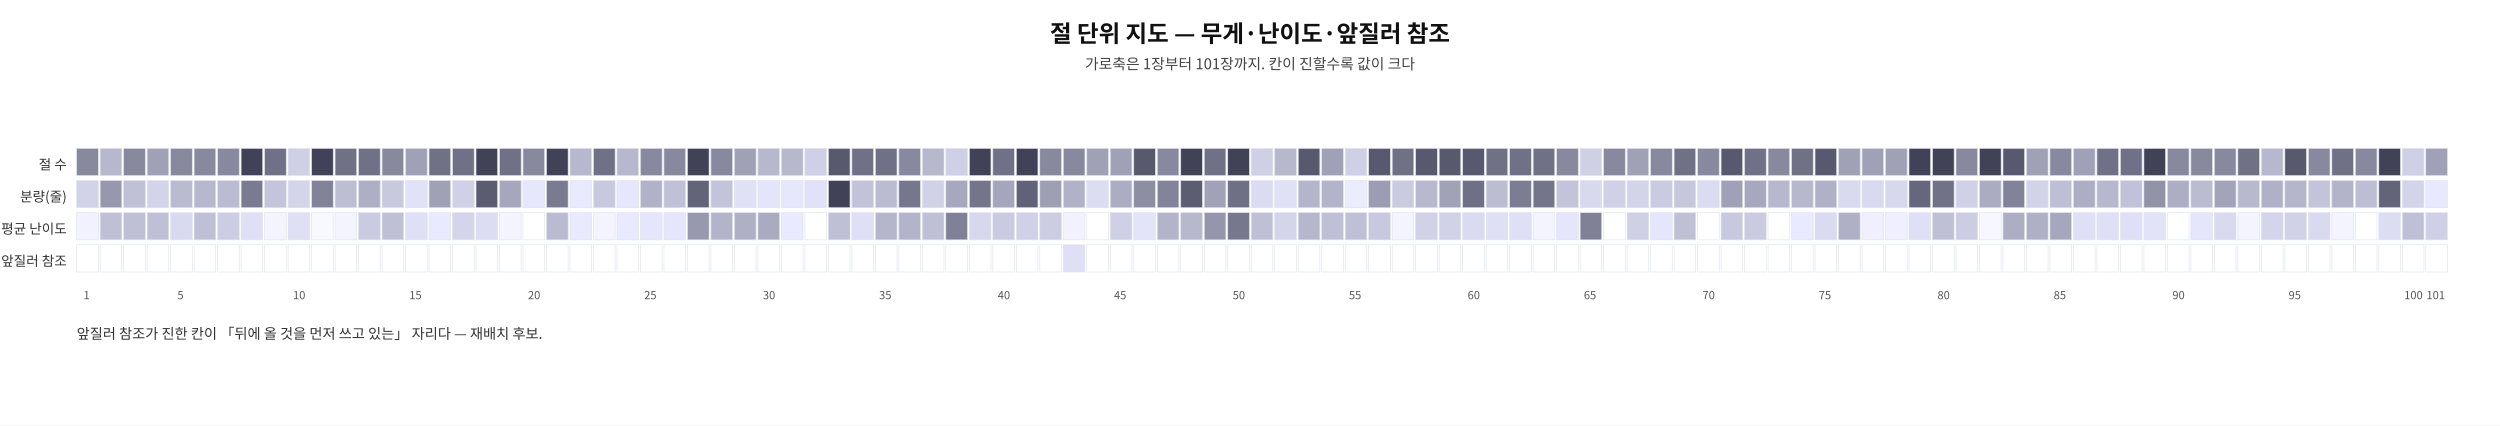
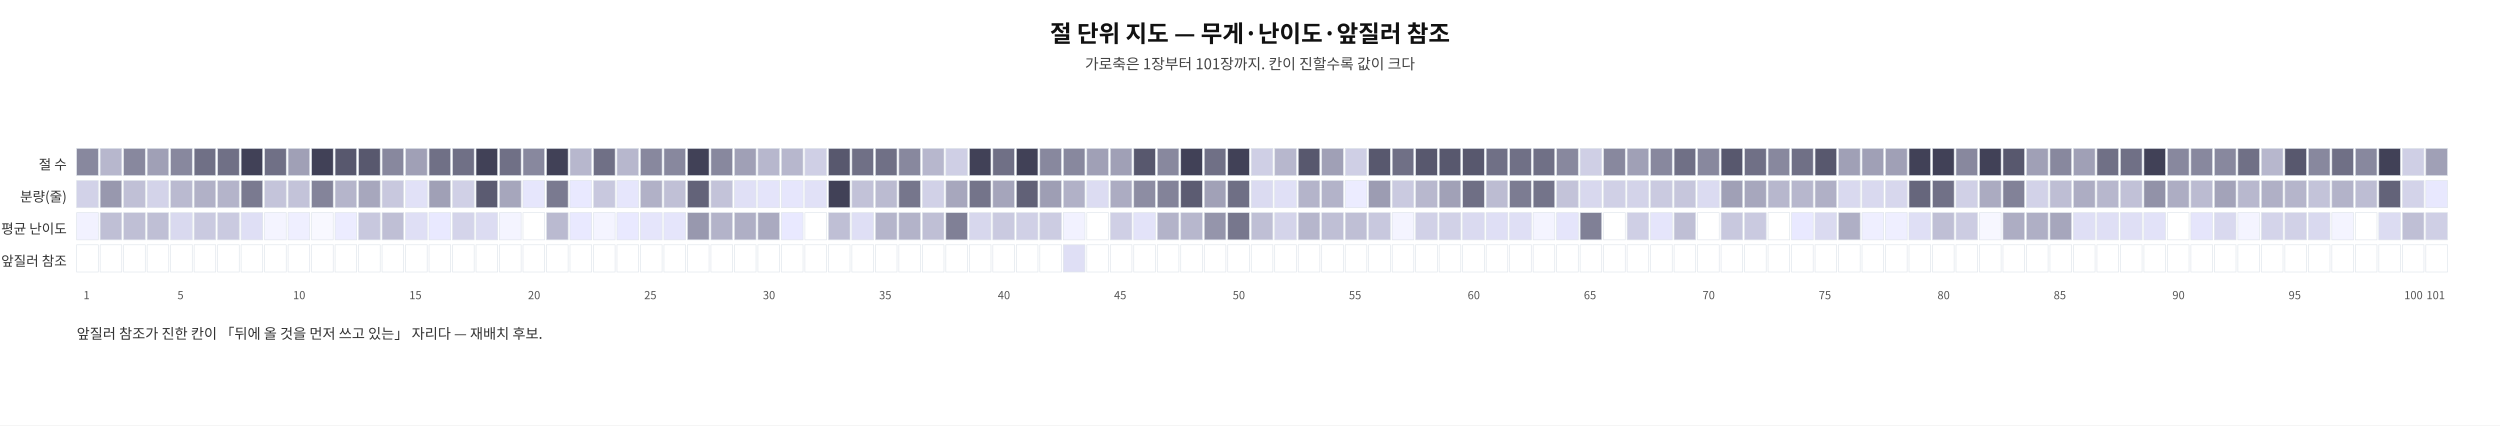
<svg xmlns="http://www.w3.org/2000/svg" viewBox="0 0 2022 344" width="2022" height="344" font-family="Noto Sans CJK KR, Noto Sans, sans-serif">
  <rect width="2022" height="344" fill="#fff" />
  <text x="1011.0" y="34" font-size="19" font-weight="bold" text-anchor="middle" fill="#111">절 단위 지도 — 무게·난이도·앞질러 참조</text>
  <text x="1011.0" y="56" font-size="12" text-anchor="middle" fill="#444">가로축은 1장부터 101장까지. 칸이 진할수록 값이 크다</text>
  <text x="54" y="137" font-size="11" text-anchor="end" fill="#333">절 수</text>
  <rect x="62" y="120" width="17.5" height="22" fill="rgb(136,136,158)" stroke="#dde3ea" stroke-width="0.5" />
  <rect x="81" y="120" width="17.5" height="22" fill="rgb(183,183,205)" stroke="#dde3ea" stroke-width="0.5" />
  <rect x="100" y="120" width="17.5" height="22" fill="rgb(136,136,158)" stroke="#dde3ea" stroke-width="0.5" />
  <rect x="119" y="120" width="17.5" height="22" fill="rgb(160,160,182)" stroke="#dde3ea" stroke-width="0.5" />
  <rect x="138" y="120" width="17.5" height="22" fill="rgb(136,136,158)" stroke="#dde3ea" stroke-width="0.5" />
-   <rect x="157" y="120" width="17.5" height="22" fill="rgb(136,136,158)" stroke="#dde3ea" stroke-width="0.5" />
-   <rect x="176" y="120" width="17.5" height="22" fill="rgb(136,136,158)" stroke="#dde3ea" stroke-width="0.5" />
+   <rect x="157" y="120" width="17.5" height="22" fill="rgb(112,112,134)" stroke="#dde3ea" stroke-width="0.5" />
+   <rect x="176" y="120" width="17.5" height="22" fill="rgb(112,112,134)" stroke="#dde3ea" stroke-width="0.5" />
  <rect x="195" y="120" width="17.5" height="22" fill="rgb(65,65,87)" stroke="#dde3ea" stroke-width="0.5" />
  <rect x="214" y="120" width="17.5" height="22" fill="rgb(112,112,134)" stroke="#dde3ea" stroke-width="0.5" />
-   <rect x="233" y="120" width="17.5" height="22" fill="rgb(207,207,229)" stroke="#dde3ea" stroke-width="0.5" />
+   <rect x="233" y="120" width="17.5" height="22" fill="rgb(160,160,182)" stroke="#dde3ea" stroke-width="0.5" />
  <rect x="252" y="120" width="17.5" height="22" fill="rgb(65,65,87)" stroke="#dde3ea" stroke-width="0.5" />
-   <rect x="271" y="120" width="17.5" height="22" fill="rgb(112,112,134)" stroke="#dde3ea" stroke-width="0.5" />
-   <rect x="290" y="120" width="17.5" height="22" fill="rgb(112,112,134)" stroke="#dde3ea" stroke-width="0.5" />
+   <rect x="271" y="120" width="17.5" height="22" fill="rgb(88,88,110)" stroke="#dde3ea" stroke-width="0.5" />
+   <rect x="290" y="120" width="17.5" height="22" fill="rgb(88,88,110)" stroke="#dde3ea" stroke-width="0.5" />
  <rect x="309" y="120" width="17.5" height="22" fill="rgb(136,136,158)" stroke="#dde3ea" stroke-width="0.5" />
  <rect x="328" y="120" width="17.5" height="22" fill="rgb(160,160,182)" stroke="#dde3ea" stroke-width="0.5" />
  <rect x="347" y="120" width="17.5" height="22" fill="rgb(112,112,134)" stroke="#dde3ea" stroke-width="0.5" />
  <rect x="366" y="120" width="17.5" height="22" fill="rgb(112,112,134)" stroke="#dde3ea" stroke-width="0.5" />
  <rect x="385" y="120" width="17.5" height="22" fill="rgb(65,65,87)" stroke="#dde3ea" stroke-width="0.5" />
  <rect x="404" y="120" width="17.5" height="22" fill="rgb(112,112,134)" stroke="#dde3ea" stroke-width="0.5" />
  <rect x="423" y="120" width="17.5" height="22" fill="rgb(136,136,158)" stroke="#dde3ea" stroke-width="0.5" />
  <rect x="442" y="120" width="17.5" height="22" fill="rgb(65,65,87)" stroke="#dde3ea" stroke-width="0.5" />
  <rect x="461" y="120" width="17.5" height="22" fill="rgb(183,183,205)" stroke="#dde3ea" stroke-width="0.5" />
  <rect x="480" y="120" width="17.5" height="22" fill="rgb(112,112,134)" stroke="#dde3ea" stroke-width="0.5" />
  <rect x="499" y="120" width="17.5" height="22" fill="rgb(183,183,205)" stroke="#dde3ea" stroke-width="0.5" />
  <rect x="518" y="120" width="17.5" height="22" fill="rgb(136,136,158)" stroke="#dde3ea" stroke-width="0.5" />
  <rect x="537" y="120" width="17.5" height="22" fill="rgb(136,136,158)" stroke="#dde3ea" stroke-width="0.5" />
  <rect x="556" y="120" width="17.5" height="22" fill="rgb(65,65,87)" stroke="#dde3ea" stroke-width="0.5" />
  <rect x="575" y="120" width="17.5" height="22" fill="rgb(136,136,158)" stroke="#dde3ea" stroke-width="0.5" />
  <rect x="594" y="120" width="17.5" height="22" fill="rgb(160,160,182)" stroke="#dde3ea" stroke-width="0.5" />
  <rect x="613" y="120" width="17.5" height="22" fill="rgb(183,183,205)" stroke="#dde3ea" stroke-width="0.5" />
  <rect x="632" y="120" width="17.5" height="22" fill="rgb(183,183,205)" stroke="#dde3ea" stroke-width="0.5" />
  <rect x="651" y="120" width="17.5" height="22" fill="rgb(207,207,229)" stroke="#dde3ea" stroke-width="0.5" />
  <rect x="670" y="120" width="17.5" height="22" fill="rgb(88,88,110)" stroke="#dde3ea" stroke-width="0.5" />
  <rect x="689" y="120" width="17.5" height="22" fill="rgb(112,112,134)" stroke="#dde3ea" stroke-width="0.5" />
  <rect x="708" y="120" width="17.5" height="22" fill="rgb(112,112,134)" stroke="#dde3ea" stroke-width="0.5" />
  <rect x="727" y="120" width="17.5" height="22" fill="rgb(136,136,158)" stroke="#dde3ea" stroke-width="0.5" />
  <rect x="746" y="120" width="17.5" height="22" fill="rgb(183,183,205)" stroke="#dde3ea" stroke-width="0.5" />
  <rect x="765" y="120" width="17.5" height="22" fill="rgb(207,207,229)" stroke="#dde3ea" stroke-width="0.5" />
  <rect x="784" y="120" width="17.5" height="22" fill="rgb(65,65,87)" stroke="#dde3ea" stroke-width="0.5" />
  <rect x="803" y="120" width="17.5" height="22" fill="rgb(112,112,134)" stroke="#dde3ea" stroke-width="0.5" />
  <rect x="822" y="120" width="17.5" height="22" fill="rgb(65,65,87)" stroke="#dde3ea" stroke-width="0.5" />
  <rect x="841" y="120" width="17.5" height="22" fill="rgb(136,136,158)" stroke="#dde3ea" stroke-width="0.5" />
  <rect x="860" y="120" width="17.5" height="22" fill="rgb(136,136,158)" stroke="#dde3ea" stroke-width="0.5" />
  <rect x="879" y="120" width="17.5" height="22" fill="rgb(160,160,182)" stroke="#dde3ea" stroke-width="0.5" />
  <rect x="898" y="120" width="17.5" height="22" fill="rgb(160,160,182)" stroke="#dde3ea" stroke-width="0.5" />
  <rect x="917" y="120" width="17.5" height="22" fill="rgb(88,88,110)" stroke="#dde3ea" stroke-width="0.5" />
  <rect x="936" y="120" width="17.5" height="22" fill="rgb(136,136,158)" stroke="#dde3ea" stroke-width="0.5" />
  <rect x="955" y="120" width="17.5" height="22" fill="rgb(65,65,87)" stroke="#dde3ea" stroke-width="0.5" />
  <rect x="974" y="120" width="17.5" height="22" fill="rgb(112,112,134)" stroke="#dde3ea" stroke-width="0.5" />
  <rect x="993" y="120" width="17.5" height="22" fill="rgb(65,65,87)" stroke="#dde3ea" stroke-width="0.5" />
  <rect x="1012" y="120" width="17.5" height="22" fill="rgb(207,207,229)" stroke="#dde3ea" stroke-width="0.5" />
  <rect x="1031" y="120" width="17.5" height="22" fill="rgb(183,183,205)" stroke="#dde3ea" stroke-width="0.5" />
  <rect x="1050" y="120" width="17.5" height="22" fill="rgb(88,88,110)" stroke="#dde3ea" stroke-width="0.5" />
  <rect x="1069" y="120" width="17.5" height="22" fill="rgb(160,160,182)" stroke="#dde3ea" stroke-width="0.5" />
  <rect x="1088" y="120" width="17.5" height="22" fill="rgb(207,207,229)" stroke="#dde3ea" stroke-width="0.5" />
  <rect x="1107" y="120" width="17.5" height="22" fill="rgb(88,88,110)" stroke="#dde3ea" stroke-width="0.5" />
  <rect x="1126" y="120" width="17.5" height="22" fill="rgb(112,112,134)" stroke="#dde3ea" stroke-width="0.5" />
  <rect x="1145" y="120" width="17.5" height="22" fill="rgb(88,88,110)" stroke="#dde3ea" stroke-width="0.5" />
  <rect x="1164" y="120" width="17.5" height="22" fill="rgb(88,88,110)" stroke="#dde3ea" stroke-width="0.5" />
  <rect x="1183" y="120" width="17.5" height="22" fill="rgb(88,88,110)" stroke="#dde3ea" stroke-width="0.5" />
  <rect x="1202" y="120" width="17.5" height="22" fill="rgb(112,112,134)" stroke="#dde3ea" stroke-width="0.5" />
  <rect x="1221" y="120" width="17.5" height="22" fill="rgb(112,112,134)" stroke="#dde3ea" stroke-width="0.5" />
  <rect x="1240" y="120" width="17.5" height="22" fill="rgb(112,112,134)" stroke="#dde3ea" stroke-width="0.5" />
  <rect x="1259" y="120" width="17.5" height="22" fill="rgb(136,136,158)" stroke="#dde3ea" stroke-width="0.5" />
  <rect x="1278" y="120" width="17.5" height="22" fill="rgb(207,207,229)" stroke="#dde3ea" stroke-width="0.5" />
  <rect x="1297" y="120" width="17.5" height="22" fill="rgb(136,136,158)" stroke="#dde3ea" stroke-width="0.5" />
  <rect x="1316" y="120" width="17.5" height="22" fill="rgb(160,160,182)" stroke="#dde3ea" stroke-width="0.5" />
  <rect x="1335" y="120" width="17.5" height="22" fill="rgb(136,136,158)" stroke="#dde3ea" stroke-width="0.5" />
  <rect x="1354" y="120" width="17.5" height="22" fill="rgb(112,112,134)" stroke="#dde3ea" stroke-width="0.5" />
  <rect x="1373" y="120" width="17.5" height="22" fill="rgb(136,136,158)" stroke="#dde3ea" stroke-width="0.5" />
  <rect x="1392" y="120" width="17.5" height="22" fill="rgb(88,88,110)" stroke="#dde3ea" stroke-width="0.5" />
  <rect x="1411" y="120" width="17.5" height="22" fill="rgb(112,112,134)" stroke="#dde3ea" stroke-width="0.5" />
  <rect x="1430" y="120" width="17.5" height="22" fill="rgb(136,136,158)" stroke="#dde3ea" stroke-width="0.5" />
  <rect x="1449" y="120" width="17.5" height="22" fill="rgb(112,112,134)" stroke="#dde3ea" stroke-width="0.5" />
  <rect x="1468" y="120" width="17.5" height="22" fill="rgb(88,88,110)" stroke="#dde3ea" stroke-width="0.5" />
  <rect x="1487" y="120" width="17.5" height="22" fill="rgb(160,160,182)" stroke="#dde3ea" stroke-width="0.5" />
  <rect x="1506" y="120" width="17.5" height="22" fill="rgb(160,160,182)" stroke="#dde3ea" stroke-width="0.5" />
  <rect x="1525" y="120" width="17.5" height="22" fill="rgb(160,160,182)" stroke="#dde3ea" stroke-width="0.5" />
  <rect x="1544" y="120" width="17.5" height="22" fill="rgb(65,65,87)" stroke="#dde3ea" stroke-width="0.5" />
  <rect x="1563" y="120" width="17.5" height="22" fill="rgb(65,65,87)" stroke="#dde3ea" stroke-width="0.5" />
  <rect x="1582" y="120" width="17.5" height="22" fill="rgb(136,136,158)" stroke="#dde3ea" stroke-width="0.5" />
  <rect x="1601" y="120" width="17.5" height="22" fill="rgb(65,65,87)" stroke="#dde3ea" stroke-width="0.5" />
  <rect x="1620" y="120" width="17.5" height="22" fill="rgb(88,88,110)" stroke="#dde3ea" stroke-width="0.5" />
  <rect x="1639" y="120" width="17.5" height="22" fill="rgb(160,160,182)" stroke="#dde3ea" stroke-width="0.5" />
  <rect x="1658" y="120" width="17.5" height="22" fill="rgb(136,136,158)" stroke="#dde3ea" stroke-width="0.5" />
  <rect x="1677" y="120" width="17.5" height="22" fill="rgb(160,160,182)" stroke="#dde3ea" stroke-width="0.5" />
  <rect x="1696" y="120" width="17.5" height="22" fill="rgb(112,112,134)" stroke="#dde3ea" stroke-width="0.5" />
  <rect x="1715" y="120" width="17.5" height="22" fill="rgb(112,112,134)" stroke="#dde3ea" stroke-width="0.5" />
  <rect x="1734" y="120" width="17.5" height="22" fill="rgb(65,65,87)" stroke="#dde3ea" stroke-width="0.5" />
  <rect x="1753" y="120" width="17.5" height="22" fill="rgb(136,136,158)" stroke="#dde3ea" stroke-width="0.5" />
  <rect x="1772" y="120" width="17.5" height="22" fill="rgb(136,136,158)" stroke="#dde3ea" stroke-width="0.5" />
  <rect x="1791" y="120" width="17.5" height="22" fill="rgb(136,136,158)" stroke="#dde3ea" stroke-width="0.5" />
  <rect x="1810" y="120" width="17.5" height="22" fill="rgb(112,112,134)" stroke="#dde3ea" stroke-width="0.5" />
  <rect x="1829" y="120" width="17.5" height="22" fill="rgb(183,183,205)" stroke="#dde3ea" stroke-width="0.5" />
  <rect x="1848" y="120" width="17.5" height="22" fill="rgb(88,88,110)" stroke="#dde3ea" stroke-width="0.5" />
  <rect x="1867" y="120" width="17.5" height="22" fill="rgb(136,136,158)" stroke="#dde3ea" stroke-width="0.5" />
  <rect x="1886" y="120" width="17.5" height="22" fill="rgb(112,112,134)" stroke="#dde3ea" stroke-width="0.5" />
  <rect x="1905" y="120" width="17.5" height="22" fill="rgb(136,136,158)" stroke="#dde3ea" stroke-width="0.5" />
  <rect x="1924" y="120" width="17.5" height="22" fill="rgb(65,65,87)" stroke="#dde3ea" stroke-width="0.5" />
  <rect x="1943" y="120" width="17.5" height="22" fill="rgb(207,207,229)" stroke="#dde3ea" stroke-width="0.5" />
  <rect x="1962" y="120" width="17.5" height="22" fill="rgb(160,160,182)" stroke="#dde3ea" stroke-width="0.5" />
  <text x="54" y="163" font-size="11" text-anchor="end" fill="#333">분량(줄)</text>
  <rect x="62" y="146" width="17.5" height="22" fill="rgb(210,210,232)" stroke="#dde3ea" stroke-width="0.5" />
-   <rect x="81" y="146" width="17.5" height="22" fill="rgb(151,151,173)" stroke="#dde3ea" stroke-width="0.5" />
+   <rect x="81" y="146" width="17.5" height="22" fill="rgb(152,152,174)" stroke="#dde3ea" stroke-width="0.5" />
  <rect x="100" y="146" width="17.5" height="22" fill="rgb(192,192,214)" stroke="#dde3ea" stroke-width="0.5" />
  <rect x="119" y="146" width="17.5" height="22" fill="rgb(211,211,233)" stroke="#dde3ea" stroke-width="0.5" />
  <rect x="138" y="146" width="17.5" height="22" fill="rgb(186,186,208)" stroke="#dde3ea" stroke-width="0.5" />
-   <rect x="157" y="146" width="17.5" height="22" fill="rgb(183,183,205)" stroke="#dde3ea" stroke-width="0.5" />
-   <rect x="176" y="146" width="17.5" height="22" fill="rgb(187,187,209)" stroke="#dde3ea" stroke-width="0.5" />
+   <rect x="157" y="146" width="17.5" height="22" fill="rgb(177,177,199)" stroke="#dde3ea" stroke-width="0.5" />
+   <rect x="176" y="146" width="17.5" height="22" fill="rgb(180,180,202)" stroke="#dde3ea" stroke-width="0.5" />
  <rect x="195" y="146" width="17.5" height="22" fill="rgb(122,122,144)" stroke="#dde3ea" stroke-width="0.5" />
  <rect x="214" y="146" width="17.5" height="22" fill="rgb(196,196,218)" stroke="#dde3ea" stroke-width="0.5" />
-   <rect x="233" y="146" width="17.5" height="22" fill="rgb(212,212,234)" stroke="#dde3ea" stroke-width="0.5" />
-   <rect x="252" y="146" width="17.5" height="22" fill="rgb(130,130,152)" stroke="#dde3ea" stroke-width="0.5" />
-   <rect x="271" y="146" width="17.5" height="22" fill="rgb(189,189,211)" stroke="#dde3ea" stroke-width="0.5" />
-   <rect x="290" y="146" width="17.5" height="22" fill="rgb(174,174,196)" stroke="#dde3ea" stroke-width="0.5" />
+   <rect x="233" y="146" width="17.5" height="22" fill="rgb(195,195,217)" stroke="#dde3ea" stroke-width="0.5" />
+   <rect x="252" y="146" width="17.5" height="22" fill="rgb(132,132,154)" stroke="#dde3ea" stroke-width="0.5" />
+   <rect x="271" y="146" width="17.5" height="22" fill="rgb(181,181,203)" stroke="#dde3ea" stroke-width="0.5" />
+   <rect x="290" y="146" width="17.5" height="22" fill="rgb(167,167,189)" stroke="#dde3ea" stroke-width="0.5" />
  <rect x="309" y="146" width="17.5" height="22" fill="rgb(200,200,222)" stroke="#dde3ea" stroke-width="0.5" />
  <rect x="328" y="146" width="17.5" height="22" fill="rgb(225,225,247)" stroke="#dde3ea" stroke-width="0.5" />
  <rect x="347" y="146" width="17.5" height="22" fill="rgb(160,160,182)" stroke="#dde3ea" stroke-width="0.5" />
  <rect x="366" y="146" width="17.5" height="22" fill="rgb(208,208,230)" stroke="#dde3ea" stroke-width="0.5" />
  <rect x="385" y="146" width="17.5" height="22" fill="rgb(91,91,113)" stroke="#dde3ea" stroke-width="0.5" />
  <rect x="404" y="146" width="17.5" height="22" fill="rgb(166,166,188)" stroke="#dde3ea" stroke-width="0.5" />
  <rect x="423" y="146" width="17.5" height="22" fill="rgb(230,230,252)" stroke="#dde3ea" stroke-width="0.5" />
  <rect x="442" y="146" width="17.5" height="22" fill="rgb(122,122,144)" stroke="#dde3ea" stroke-width="0.5" />
  <rect x="461" y="146" width="17.5" height="22" fill="rgb(233,233,255)" stroke="#dde3ea" stroke-width="0.5" />
  <rect x="480" y="146" width="17.5" height="22" fill="rgb(200,200,222)" stroke="#dde3ea" stroke-width="0.5" />
  <rect x="499" y="146" width="17.5" height="22" fill="rgb(230,230,252)" stroke="#dde3ea" stroke-width="0.5" />
  <rect x="518" y="146" width="17.5" height="22" fill="rgb(177,177,199)" stroke="#dde3ea" stroke-width="0.5" />
  <rect x="537" y="146" width="17.5" height="22" fill="rgb(192,192,214)" stroke="#dde3ea" stroke-width="0.5" />
  <rect x="556" y="146" width="17.5" height="22" fill="rgb(99,99,121)" stroke="#dde3ea" stroke-width="0.5" />
  <rect x="575" y="146" width="17.5" height="22" fill="rgb(195,195,217)" stroke="#dde3ea" stroke-width="0.5" />
  <rect x="594" y="146" width="17.5" height="22" fill="rgb(224,224,246)" stroke="#dde3ea" stroke-width="0.5" />
  <rect x="613" y="146" width="17.5" height="22" fill="rgb(228,228,250)" stroke="#dde3ea" stroke-width="0.5" />
  <rect x="632" y="146" width="17.5" height="22" fill="rgb(230,230,252)" stroke="#dde3ea" stroke-width="0.5" />
  <rect x="651" y="146" width="17.5" height="22" fill="rgb(225,225,247)" stroke="#dde3ea" stroke-width="0.5" />
  <rect x="670" y="146" width="17.5" height="22" fill="rgb(65,65,87)" stroke="#dde3ea" stroke-width="0.5" />
  <rect x="689" y="146" width="17.5" height="22" fill="rgb(194,194,216)" stroke="#dde3ea" stroke-width="0.5" />
  <rect x="708" y="146" width="17.5" height="22" fill="rgb(187,187,209)" stroke="#dde3ea" stroke-width="0.5" />
  <rect x="727" y="146" width="17.5" height="22" fill="rgb(118,118,140)" stroke="#dde3ea" stroke-width="0.5" />
  <rect x="746" y="146" width="17.5" height="22" fill="rgb(209,209,231)" stroke="#dde3ea" stroke-width="0.5" />
  <rect x="765" y="146" width="17.5" height="22" fill="rgb(167,167,189)" stroke="#dde3ea" stroke-width="0.5" />
  <rect x="784" y="146" width="17.5" height="22" fill="rgb(116,116,138)" stroke="#dde3ea" stroke-width="0.5" />
  <rect x="803" y="146" width="17.5" height="22" fill="rgb(165,165,187)" stroke="#dde3ea" stroke-width="0.5" />
  <rect x="822" y="146" width="17.5" height="22" fill="rgb(97,97,119)" stroke="#dde3ea" stroke-width="0.5" />
  <rect x="841" y="146" width="17.5" height="22" fill="rgb(158,158,180)" stroke="#dde3ea" stroke-width="0.5" />
  <rect x="860" y="146" width="17.5" height="22" fill="rgb(177,177,199)" stroke="#dde3ea" stroke-width="0.5" />
  <rect x="879" y="146" width="17.5" height="22" fill="rgb(220,220,242)" stroke="#dde3ea" stroke-width="0.5" />
  <rect x="898" y="146" width="17.5" height="22" fill="rgb(172,172,194)" stroke="#dde3ea" stroke-width="0.5" />
  <rect x="917" y="146" width="17.5" height="22" fill="rgb(141,141,163)" stroke="#dde3ea" stroke-width="0.5" />
  <rect x="936" y="146" width="17.5" height="22" fill="rgb(131,131,153)" stroke="#dde3ea" stroke-width="0.5" />
  <rect x="955" y="146" width="17.5" height="22" fill="rgb(92,92,114)" stroke="#dde3ea" stroke-width="0.5" />
  <rect x="974" y="146" width="17.5" height="22" fill="rgb(161,161,183)" stroke="#dde3ea" stroke-width="0.5" />
  <rect x="993" y="146" width="17.5" height="22" fill="rgb(111,111,133)" stroke="#dde3ea" stroke-width="0.5" />
  <rect x="1012" y="146" width="17.5" height="22" fill="rgb(219,219,241)" stroke="#dde3ea" stroke-width="0.5" />
  <rect x="1031" y="146" width="17.5" height="22" fill="rgb(224,224,246)" stroke="#dde3ea" stroke-width="0.5" />
  <rect x="1050" y="146" width="17.5" height="22" fill="rgb(180,180,202)" stroke="#dde3ea" stroke-width="0.5" />
  <rect x="1069" y="146" width="17.5" height="22" fill="rgb(179,179,201)" stroke="#dde3ea" stroke-width="0.5" />
  <rect x="1088" y="146" width="17.5" height="22" fill="rgb(236,236,255)" stroke="#dde3ea" stroke-width="0.5" />
  <rect x="1107" y="146" width="17.5" height="22" fill="rgb(156,156,178)" stroke="#dde3ea" stroke-width="0.5" />
  <rect x="1126" y="146" width="17.5" height="22" fill="rgb(202,202,224)" stroke="#dde3ea" stroke-width="0.5" />
  <rect x="1145" y="146" width="17.5" height="22" fill="rgb(184,184,206)" stroke="#dde3ea" stroke-width="0.5" />
  <rect x="1164" y="146" width="17.5" height="22" fill="rgb(161,161,183)" stroke="#dde3ea" stroke-width="0.5" />
  <rect x="1183" y="146" width="17.5" height="22" fill="rgb(111,111,133)" stroke="#dde3ea" stroke-width="0.5" />
  <rect x="1202" y="146" width="17.5" height="22" fill="rgb(188,188,210)" stroke="#dde3ea" stroke-width="0.5" />
  <rect x="1221" y="146" width="17.5" height="22" fill="rgb(124,124,146)" stroke="#dde3ea" stroke-width="0.5" />
  <rect x="1240" y="146" width="17.5" height="22" fill="rgb(116,116,138)" stroke="#dde3ea" stroke-width="0.5" />
  <rect x="1259" y="146" width="17.5" height="22" fill="rgb(195,195,217)" stroke="#dde3ea" stroke-width="0.5" />
  <rect x="1278" y="146" width="17.5" height="22" fill="rgb(216,216,238)" stroke="#dde3ea" stroke-width="0.5" />
  <rect x="1297" y="146" width="17.5" height="22" fill="rgb(208,208,230)" stroke="#dde3ea" stroke-width="0.5" />
  <rect x="1316" y="146" width="17.5" height="22" fill="rgb(211,211,233)" stroke="#dde3ea" stroke-width="0.5" />
  <rect x="1335" y="146" width="17.5" height="22" fill="rgb(202,202,224)" stroke="#dde3ea" stroke-width="0.5" />
  <rect x="1354" y="146" width="17.5" height="22" fill="rgb(198,198,220)" stroke="#dde3ea" stroke-width="0.5" />
  <rect x="1373" y="146" width="17.5" height="22" fill="rgb(219,219,241)" stroke="#dde3ea" stroke-width="0.5" />
  <rect x="1392" y="146" width="17.5" height="22" fill="rgb(160,160,182)" stroke="#dde3ea" stroke-width="0.5" />
  <rect x="1411" y="146" width="17.5" height="22" fill="rgb(167,167,189)" stroke="#dde3ea" stroke-width="0.5" />
  <rect x="1430" y="146" width="17.5" height="22" fill="rgb(183,183,205)" stroke="#dde3ea" stroke-width="0.5" />
  <rect x="1449" y="146" width="17.5" height="22" fill="rgb(183,183,205)" stroke="#dde3ea" stroke-width="0.5" />
  <rect x="1468" y="146" width="17.5" height="22" fill="rgb(176,176,198)" stroke="#dde3ea" stroke-width="0.5" />
  <rect x="1487" y="146" width="17.5" height="22" fill="rgb(217,217,239)" stroke="#dde3ea" stroke-width="0.5" />
  <rect x="1506" y="146" width="17.5" height="22" fill="rgb(217,217,239)" stroke="#dde3ea" stroke-width="0.5" />
  <rect x="1525" y="146" width="17.5" height="22" fill="rgb(215,215,237)" stroke="#dde3ea" stroke-width="0.5" />
  <rect x="1544" y="146" width="17.5" height="22" fill="rgb(102,102,124)" stroke="#dde3ea" stroke-width="0.5" />
  <rect x="1563" y="146" width="17.5" height="22" fill="rgb(113,113,135)" stroke="#dde3ea" stroke-width="0.5" />
  <rect x="1582" y="146" width="17.5" height="22" fill="rgb(208,208,230)" stroke="#dde3ea" stroke-width="0.5" />
  <rect x="1601" y="146" width="17.5" height="22" fill="rgb(171,171,193)" stroke="#dde3ea" stroke-width="0.5" />
  <rect x="1620" y="146" width="17.5" height="22" fill="rgb(130,130,152)" stroke="#dde3ea" stroke-width="0.5" />
  <rect x="1639" y="146" width="17.5" height="22" fill="rgb(210,210,232)" stroke="#dde3ea" stroke-width="0.5" />
  <rect x="1658" y="146" width="17.5" height="22" fill="rgb(190,190,212)" stroke="#dde3ea" stroke-width="0.5" />
  <rect x="1677" y="146" width="17.5" height="22" fill="rgb(173,173,195)" stroke="#dde3ea" stroke-width="0.5" />
  <rect x="1696" y="146" width="17.5" height="22" fill="rgb(183,183,205)" stroke="#dde3ea" stroke-width="0.5" />
  <rect x="1715" y="146" width="17.5" height="22" fill="rgb(193,193,215)" stroke="#dde3ea" stroke-width="0.5" />
  <rect x="1734" y="146" width="17.5" height="22" fill="rgb(146,146,168)" stroke="#dde3ea" stroke-width="0.5" />
  <rect x="1753" y="146" width="17.5" height="22" fill="rgb(173,173,195)" stroke="#dde3ea" stroke-width="0.5" />
  <rect x="1772" y="146" width="17.5" height="22" fill="rgb(187,187,209)" stroke="#dde3ea" stroke-width="0.5" />
  <rect x="1791" y="146" width="17.5" height="22" fill="rgb(163,163,185)" stroke="#dde3ea" stroke-width="0.5" />
  <rect x="1810" y="146" width="17.5" height="22" fill="rgb(184,184,206)" stroke="#dde3ea" stroke-width="0.5" />
  <rect x="1829" y="146" width="17.5" height="22" fill="rgb(176,176,198)" stroke="#dde3ea" stroke-width="0.5" />
  <rect x="1848" y="146" width="17.5" height="22" fill="rgb(181,181,203)" stroke="#dde3ea" stroke-width="0.5" />
  <rect x="1867" y="146" width="17.5" height="22" fill="rgb(195,195,217)" stroke="#dde3ea" stroke-width="0.5" />
  <rect x="1886" y="146" width="17.5" height="22" fill="rgb(179,179,201)" stroke="#dde3ea" stroke-width="0.5" />
  <rect x="1905" y="146" width="17.5" height="22" fill="rgb(189,189,211)" stroke="#dde3ea" stroke-width="0.5" />
  <rect x="1924" y="146" width="17.5" height="22" fill="rgb(99,99,121)" stroke="#dde3ea" stroke-width="0.5" />
  <rect x="1943" y="146" width="17.5" height="22" fill="rgb(211,211,233)" stroke="#dde3ea" stroke-width="0.5" />
  <rect x="1962" y="146" width="17.5" height="22" fill="rgb(232,232,254)" stroke="#dde3ea" stroke-width="0.5" />
  <text x="54" y="189" font-size="11" text-anchor="end" fill="#333">평균 난이도</text>
  <rect x="62" y="172" width="17.5" height="22" fill="rgb(242,242,255)" stroke="#dde3ea" stroke-width="0.5" />
  <rect x="81" y="172" width="17.5" height="22" fill="rgb(191,191,213)" stroke="#dde3ea" stroke-width="0.5" />
  <rect x="100" y="172" width="17.5" height="22" fill="rgb(191,191,213)" stroke="#dde3ea" stroke-width="0.5" />
  <rect x="119" y="172" width="17.5" height="22" fill="rgb(191,191,213)" stroke="#dde3ea" stroke-width="0.5" />
  <rect x="138" y="172" width="17.5" height="22" fill="rgb(217,217,239)" stroke="#dde3ea" stroke-width="0.5" />
-   <rect x="157" y="172" width="17.5" height="22" fill="rgb(191,191,213)" stroke="#dde3ea" stroke-width="0.5" />
-   <rect x="176" y="172" width="17.5" height="22" fill="rgb(204,204,226)" stroke="#dde3ea" stroke-width="0.5" />
+   <rect x="157" y="172" width="17.5" height="22" fill="rgb(202,202,224)" stroke="#dde3ea" stroke-width="0.5" />
+   <rect x="176" y="172" width="17.5" height="22" fill="rgb(202,202,224)" stroke="#dde3ea" stroke-width="0.5" />
  <rect x="195" y="172" width="17.5" height="22" fill="rgb(223,223,245)" stroke="#dde3ea" stroke-width="0.5" />
  <rect x="214" y="172" width="17.5" height="22" fill="rgb(244,244,255)" stroke="#dde3ea" stroke-width="0.5" />
-   <rect x="233" y="172" width="17.5" height="22" fill="rgb(223,223,245)" stroke="#dde3ea" stroke-width="0.5" />
+   <rect x="233" y="172" width="17.5" height="22" fill="rgb(239,239,255)" stroke="#dde3ea" stroke-width="0.5" />
  <rect x="252" y="172" width="17.5" height="22" fill="rgb(248,248,255)" stroke="#dde3ea" stroke-width="0.5" />
-   <rect x="271" y="172" width="17.5" height="22" fill="rgb(244,244,255)" stroke="#dde3ea" stroke-width="0.5" />
-   <rect x="290" y="172" width="17.5" height="22" fill="rgb(202,202,224)" stroke="#dde3ea" stroke-width="0.5" />
+   <rect x="271" y="172" width="17.5" height="22" fill="rgb(236,236,255)" stroke="#dde3ea" stroke-width="0.5" />
+   <rect x="290" y="172" width="17.5" height="22" fill="rgb(200,200,222)" stroke="#dde3ea" stroke-width="0.5" />
  <rect x="309" y="172" width="17.5" height="22" fill="rgb(191,191,213)" stroke="#dde3ea" stroke-width="0.5" />
  <rect x="328" y="172" width="17.5" height="22" fill="rgb(223,223,245)" stroke="#dde3ea" stroke-width="0.5" />
  <rect x="347" y="172" width="17.5" height="22" fill="rgb(233,233,255)" stroke="#dde3ea" stroke-width="0.5" />
  <rect x="366" y="172" width="17.5" height="22" fill="rgb(212,212,234)" stroke="#dde3ea" stroke-width="0.5" />
  <rect x="385" y="172" width="17.5" height="22" fill="rgb(220,220,242)" stroke="#dde3ea" stroke-width="0.5" />
  <rect x="404" y="172" width="17.5" height="22" fill="rgb(244,244,255)" stroke="#dde3ea" stroke-width="0.5" />
  <rect x="423" y="172" width="17.5" height="22" fill="rgb(255,255,255)" stroke="#dde3ea" stroke-width="0.5" />
  <rect x="442" y="172" width="17.5" height="22" fill="rgb(186,186,208)" stroke="#dde3ea" stroke-width="0.5" />
  <rect x="461" y="172" width="17.5" height="22" fill="rgb(233,233,255)" stroke="#dde3ea" stroke-width="0.5" />
  <rect x="480" y="172" width="17.5" height="22" fill="rgb(244,244,255)" stroke="#dde3ea" stroke-width="0.5" />
  <rect x="499" y="172" width="17.5" height="22" fill="rgb(233,233,255)" stroke="#dde3ea" stroke-width="0.5" />
  <rect x="518" y="172" width="17.5" height="22" fill="rgb(229,229,251)" stroke="#dde3ea" stroke-width="0.5" />
  <rect x="537" y="172" width="17.5" height="22" fill="rgb(229,229,251)" stroke="#dde3ea" stroke-width="0.5" />
  <rect x="556" y="172" width="17.5" height="22" fill="rgb(152,152,174)" stroke="#dde3ea" stroke-width="0.5" />
  <rect x="575" y="172" width="17.5" height="22" fill="rgb(179,179,201)" stroke="#dde3ea" stroke-width="0.5" />
  <rect x="594" y="172" width="17.5" height="22" fill="rgb(175,175,197)" stroke="#dde3ea" stroke-width="0.5" />
  <rect x="613" y="172" width="17.5" height="22" fill="rgb(170,170,192)" stroke="#dde3ea" stroke-width="0.5" />
  <rect x="632" y="172" width="17.5" height="22" fill="rgb(233,233,255)" stroke="#dde3ea" stroke-width="0.5" />
  <rect x="651" y="172" width="17.5" height="22" fill="rgb(255,255,255)" stroke="#dde3ea" stroke-width="0.5" />
  <rect x="670" y="172" width="17.5" height="22" fill="rgb(191,191,213)" stroke="#dde3ea" stroke-width="0.5" />
  <rect x="689" y="172" width="17.5" height="22" fill="rgb(223,223,245)" stroke="#dde3ea" stroke-width="0.5" />
  <rect x="708" y="172" width="17.5" height="22" fill="rgb(181,181,203)" stroke="#dde3ea" stroke-width="0.5" />
  <rect x="727" y="172" width="17.5" height="22" fill="rgb(179,179,201)" stroke="#dde3ea" stroke-width="0.5" />
  <rect x="746" y="172" width="17.5" height="22" fill="rgb(191,191,213)" stroke="#dde3ea" stroke-width="0.5" />
  <rect x="765" y="172" width="17.5" height="22" fill="rgb(128,128,150)" stroke="#dde3ea" stroke-width="0.5" />
  <rect x="784" y="172" width="17.5" height="22" fill="rgb(215,215,237)" stroke="#dde3ea" stroke-width="0.5" />
  <rect x="803" y="172" width="17.5" height="22" fill="rgb(202,202,224)" stroke="#dde3ea" stroke-width="0.5" />
  <rect x="822" y="172" width="17.5" height="22" fill="rgb(208,208,230)" stroke="#dde3ea" stroke-width="0.5" />
  <rect x="841" y="172" width="17.5" height="22" fill="rgb(204,204,226)" stroke="#dde3ea" stroke-width="0.5" />
  <rect x="860" y="172" width="17.5" height="22" fill="rgb(242,242,255)" stroke="#dde3ea" stroke-width="0.5" />
  <rect x="879" y="172" width="17.5" height="22" fill="rgb(255,255,255)" stroke="#dde3ea" stroke-width="0.5" />
  <rect x="898" y="172" width="17.5" height="22" fill="rgb(207,207,229)" stroke="#dde3ea" stroke-width="0.5" />
  <rect x="917" y="172" width="17.5" height="22" fill="rgb(227,227,249)" stroke="#dde3ea" stroke-width="0.5" />
  <rect x="936" y="172" width="17.5" height="22" fill="rgb(179,179,201)" stroke="#dde3ea" stroke-width="0.5" />
  <rect x="955" y="172" width="17.5" height="22" fill="rgb(183,183,205)" stroke="#dde3ea" stroke-width="0.5" />
  <rect x="974" y="172" width="17.5" height="22" fill="rgb(149,149,171)" stroke="#dde3ea" stroke-width="0.5" />
  <rect x="993" y="172" width="17.5" height="22" fill="rgb(119,119,141)" stroke="#dde3ea" stroke-width="0.5" />
  <rect x="1012" y="172" width="17.5" height="22" fill="rgb(191,191,213)" stroke="#dde3ea" stroke-width="0.5" />
  <rect x="1031" y="172" width="17.5" height="22" fill="rgb(212,212,234)" stroke="#dde3ea" stroke-width="0.5" />
  <rect x="1050" y="172" width="17.5" height="22" fill="rgb(182,182,204)" stroke="#dde3ea" stroke-width="0.5" />
  <rect x="1069" y="172" width="17.5" height="22" fill="rgb(191,191,213)" stroke="#dde3ea" stroke-width="0.5" />
  <rect x="1088" y="172" width="17.5" height="22" fill="rgb(191,191,213)" stroke="#dde3ea" stroke-width="0.5" />
  <rect x="1107" y="172" width="17.5" height="22" fill="rgb(200,200,222)" stroke="#dde3ea" stroke-width="0.5" />
  <rect x="1126" y="172" width="17.5" height="22" fill="rgb(244,244,255)" stroke="#dde3ea" stroke-width="0.5" />
  <rect x="1145" y="172" width="17.5" height="22" fill="rgb(209,209,231)" stroke="#dde3ea" stroke-width="0.5" />
  <rect x="1164" y="172" width="17.5" height="22" fill="rgb(209,209,231)" stroke="#dde3ea" stroke-width="0.5" />
  <rect x="1183" y="172" width="17.5" height="22" fill="rgb(218,218,240)" stroke="#dde3ea" stroke-width="0.5" />
  <rect x="1202" y="172" width="17.5" height="22" fill="rgb(223,223,245)" stroke="#dde3ea" stroke-width="0.5" />
  <rect x="1221" y="172" width="17.5" height="22" fill="rgb(223,223,245)" stroke="#dde3ea" stroke-width="0.5" />
  <rect x="1240" y="172" width="17.5" height="22" fill="rgb(244,244,255)" stroke="#dde3ea" stroke-width="0.5" />
  <rect x="1259" y="172" width="17.5" height="22" fill="rgb(229,229,251)" stroke="#dde3ea" stroke-width="0.5" />
  <rect x="1278" y="172" width="17.5" height="22" fill="rgb(128,128,150)" stroke="#dde3ea" stroke-width="0.5" />
  <rect x="1297" y="172" width="17.5" height="22" fill="rgb(255,255,255)" stroke="#dde3ea" stroke-width="0.5" />
  <rect x="1316" y="172" width="17.5" height="22" fill="rgb(207,207,229)" stroke="#dde3ea" stroke-width="0.5" />
  <rect x="1335" y="172" width="17.5" height="22" fill="rgb(229,229,251)" stroke="#dde3ea" stroke-width="0.5" />
  <rect x="1354" y="172" width="17.5" height="22" fill="rgb(191,191,213)" stroke="#dde3ea" stroke-width="0.5" />
  <rect x="1373" y="172" width="17.5" height="22" fill="rgb(255,255,255)" stroke="#dde3ea" stroke-width="0.5" />
  <rect x="1392" y="172" width="17.5" height="22" fill="rgb(200,200,222)" stroke="#dde3ea" stroke-width="0.5" />
  <rect x="1411" y="172" width="17.5" height="22" fill="rgb(202,202,224)" stroke="#dde3ea" stroke-width="0.5" />
  <rect x="1430" y="172" width="17.5" height="22" fill="rgb(255,255,255)" stroke="#dde3ea" stroke-width="0.5" />
  <rect x="1449" y="172" width="17.5" height="22" fill="rgb(233,233,255)" stroke="#dde3ea" stroke-width="0.5" />
  <rect x="1468" y="172" width="17.5" height="22" fill="rgb(218,218,240)" stroke="#dde3ea" stroke-width="0.5" />
  <rect x="1487" y="172" width="17.5" height="22" fill="rgb(175,175,197)" stroke="#dde3ea" stroke-width="0.5" />
  <rect x="1506" y="172" width="17.5" height="22" fill="rgb(239,239,255)" stroke="#dde3ea" stroke-width="0.5" />
  <rect x="1525" y="172" width="17.5" height="22" fill="rgb(239,239,255)" stroke="#dde3ea" stroke-width="0.5" />
  <rect x="1544" y="172" width="17.5" height="22" fill="rgb(223,223,245)" stroke="#dde3ea" stroke-width="0.5" />
  <rect x="1563" y="172" width="17.5" height="22" fill="rgb(191,191,213)" stroke="#dde3ea" stroke-width="0.5" />
  <rect x="1582" y="172" width="17.5" height="22" fill="rgb(204,204,226)" stroke="#dde3ea" stroke-width="0.5" />
  <rect x="1601" y="172" width="17.5" height="22" fill="rgb(247,247,255)" stroke="#dde3ea" stroke-width="0.5" />
  <rect x="1620" y="172" width="17.5" height="22" fill="rgb(173,173,195)" stroke="#dde3ea" stroke-width="0.5" />
  <rect x="1639" y="172" width="17.5" height="22" fill="rgb(175,175,197)" stroke="#dde3ea" stroke-width="0.5" />
  <rect x="1658" y="172" width="17.5" height="22" fill="rgb(166,166,188)" stroke="#dde3ea" stroke-width="0.5" />
  <rect x="1677" y="172" width="17.5" height="22" fill="rgb(223,223,245)" stroke="#dde3ea" stroke-width="0.5" />
  <rect x="1696" y="172" width="17.5" height="22" fill="rgb(223,223,245)" stroke="#dde3ea" stroke-width="0.5" />
  <rect x="1715" y="172" width="17.5" height="22" fill="rgb(223,223,245)" stroke="#dde3ea" stroke-width="0.5" />
  <rect x="1734" y="172" width="17.5" height="22" fill="rgb(226,226,248)" stroke="#dde3ea" stroke-width="0.5" />
  <rect x="1753" y="172" width="17.5" height="22" fill="rgb(255,255,255)" stroke="#dde3ea" stroke-width="0.5" />
  <rect x="1772" y="172" width="17.5" height="22" fill="rgb(229,229,251)" stroke="#dde3ea" stroke-width="0.5" />
  <rect x="1791" y="172" width="17.5" height="22" fill="rgb(217,217,239)" stroke="#dde3ea" stroke-width="0.5" />
  <rect x="1810" y="172" width="17.5" height="22" fill="rgb(244,244,255)" stroke="#dde3ea" stroke-width="0.5" />
  <rect x="1829" y="172" width="17.5" height="22" fill="rgb(212,212,234)" stroke="#dde3ea" stroke-width="0.5" />
  <rect x="1848" y="172" width="17.5" height="22" fill="rgb(209,209,231)" stroke="#dde3ea" stroke-width="0.5" />
  <rect x="1867" y="172" width="17.5" height="22" fill="rgb(217,217,239)" stroke="#dde3ea" stroke-width="0.5" />
  <rect x="1886" y="172" width="17.5" height="22" fill="rgb(244,244,255)" stroke="#dde3ea" stroke-width="0.5" />
  <rect x="1905" y="172" width="17.5" height="22" fill="rgb(255,255,255)" stroke="#dde3ea" stroke-width="0.5" />
  <rect x="1924" y="172" width="17.5" height="22" fill="rgb(220,220,242)" stroke="#dde3ea" stroke-width="0.5" />
  <rect x="1943" y="172" width="17.5" height="22" fill="rgb(191,191,213)" stroke="#dde3ea" stroke-width="0.5" />
  <rect x="1962" y="172" width="17.5" height="22" fill="rgb(207,207,229)" stroke="#dde3ea" stroke-width="0.5" />
  <text x="54" y="215" font-size="11" text-anchor="end" fill="#333">앞질러 참조</text>
  <rect x="62" y="198" width="17.5" height="22" fill="rgb(255,255,255)" stroke="#dde3ea" stroke-width="0.5" />
  <rect x="81" y="198" width="17.5" height="22" fill="rgb(255,255,255)" stroke="#dde3ea" stroke-width="0.5" />
  <rect x="100" y="198" width="17.5" height="22" fill="rgb(255,255,255)" stroke="#dde3ea" stroke-width="0.5" />
  <rect x="119" y="198" width="17.5" height="22" fill="rgb(255,255,255)" stroke="#dde3ea" stroke-width="0.5" />
  <rect x="138" y="198" width="17.5" height="22" fill="rgb(255,255,255)" stroke="#dde3ea" stroke-width="0.5" />
  <rect x="157" y="198" width="17.5" height="22" fill="rgb(255,255,255)" stroke="#dde3ea" stroke-width="0.5" />
  <rect x="176" y="198" width="17.5" height="22" fill="rgb(255,255,255)" stroke="#dde3ea" stroke-width="0.5" />
  <rect x="195" y="198" width="17.5" height="22" fill="rgb(255,255,255)" stroke="#dde3ea" stroke-width="0.5" />
  <rect x="214" y="198" width="17.5" height="22" fill="rgb(255,255,255)" stroke="#dde3ea" stroke-width="0.5" />
  <rect x="233" y="198" width="17.5" height="22" fill="rgb(255,255,255)" stroke="#dde3ea" stroke-width="0.5" />
  <rect x="252" y="198" width="17.5" height="22" fill="rgb(255,255,255)" stroke="#dde3ea" stroke-width="0.5" />
  <rect x="271" y="198" width="17.5" height="22" fill="rgb(255,255,255)" stroke="#dde3ea" stroke-width="0.5" />
  <rect x="290" y="198" width="17.5" height="22" fill="rgb(255,255,255)" stroke="#dde3ea" stroke-width="0.5" />
  <rect x="309" y="198" width="17.5" height="22" fill="rgb(255,255,255)" stroke="#dde3ea" stroke-width="0.5" />
  <rect x="328" y="198" width="17.5" height="22" fill="rgb(255,255,255)" stroke="#dde3ea" stroke-width="0.5" />
  <rect x="347" y="198" width="17.5" height="22" fill="rgb(255,255,255)" stroke="#dde3ea" stroke-width="0.5" />
  <rect x="366" y="198" width="17.5" height="22" fill="rgb(255,255,255)" stroke="#dde3ea" stroke-width="0.5" />
  <rect x="385" y="198" width="17.5" height="22" fill="rgb(255,255,255)" stroke="#dde3ea" stroke-width="0.5" />
  <rect x="404" y="198" width="17.5" height="22" fill="rgb(255,255,255)" stroke="#dde3ea" stroke-width="0.5" />
  <rect x="423" y="198" width="17.5" height="22" fill="rgb(255,255,255)" stroke="#dde3ea" stroke-width="0.5" />
  <rect x="442" y="198" width="17.5" height="22" fill="rgb(255,255,255)" stroke="#dde3ea" stroke-width="0.5" />
  <rect x="461" y="198" width="17.5" height="22" fill="rgb(255,255,255)" stroke="#dde3ea" stroke-width="0.5" />
  <rect x="480" y="198" width="17.5" height="22" fill="rgb(255,255,255)" stroke="#dde3ea" stroke-width="0.5" />
  <rect x="499" y="198" width="17.5" height="22" fill="rgb(255,255,255)" stroke="#dde3ea" stroke-width="0.5" />
  <rect x="518" y="198" width="17.5" height="22" fill="rgb(255,255,255)" stroke="#dde3ea" stroke-width="0.5" />
  <rect x="537" y="198" width="17.5" height="22" fill="rgb(255,255,255)" stroke="#dde3ea" stroke-width="0.5" />
  <rect x="556" y="198" width="17.5" height="22" fill="rgb(255,255,255)" stroke="#dde3ea" stroke-width="0.5" />
  <rect x="575" y="198" width="17.5" height="22" fill="rgb(255,255,255)" stroke="#dde3ea" stroke-width="0.5" />
  <rect x="594" y="198" width="17.5" height="22" fill="rgb(255,255,255)" stroke="#dde3ea" stroke-width="0.5" />
  <rect x="613" y="198" width="17.5" height="22" fill="rgb(255,255,255)" stroke="#dde3ea" stroke-width="0.5" />
  <rect x="632" y="198" width="17.5" height="22" fill="rgb(255,255,255)" stroke="#dde3ea" stroke-width="0.5" />
  <rect x="651" y="198" width="17.5" height="22" fill="rgb(255,255,255)" stroke="#dde3ea" stroke-width="0.5" />
  <rect x="670" y="198" width="17.5" height="22" fill="rgb(255,255,255)" stroke="#dde3ea" stroke-width="0.5" />
  <rect x="689" y="198" width="17.5" height="22" fill="rgb(255,255,255)" stroke="#dde3ea" stroke-width="0.5" />
  <rect x="708" y="198" width="17.5" height="22" fill="rgb(255,255,255)" stroke="#dde3ea" stroke-width="0.5" />
  <rect x="727" y="198" width="17.5" height="22" fill="rgb(255,255,255)" stroke="#dde3ea" stroke-width="0.5" />
  <rect x="746" y="198" width="17.5" height="22" fill="rgb(255,255,255)" stroke="#dde3ea" stroke-width="0.5" />
  <rect x="765" y="198" width="17.5" height="22" fill="rgb(255,255,255)" stroke="#dde3ea" stroke-width="0.5" />
  <rect x="784" y="198" width="17.5" height="22" fill="rgb(255,255,255)" stroke="#dde3ea" stroke-width="0.5" />
  <rect x="803" y="198" width="17.5" height="22" fill="rgb(255,255,255)" stroke="#dde3ea" stroke-width="0.5" />
  <rect x="822" y="198" width="17.5" height="22" fill="rgb(255,255,255)" stroke="#dde3ea" stroke-width="0.5" />
  <rect x="841" y="198" width="17.5" height="22" fill="rgb(255,255,255)" stroke="#dde3ea" stroke-width="0.5" />
  <rect x="860" y="198" width="17.5" height="22" fill="rgb(223,223,245)" stroke="#dde3ea" stroke-width="0.5" />
  <rect x="879" y="198" width="17.5" height="22" fill="rgb(255,255,255)" stroke="#dde3ea" stroke-width="0.5" />
  <rect x="898" y="198" width="17.5" height="22" fill="rgb(255,255,255)" stroke="#dde3ea" stroke-width="0.5" />
  <rect x="917" y="198" width="17.5" height="22" fill="rgb(255,255,255)" stroke="#dde3ea" stroke-width="0.5" />
  <rect x="936" y="198" width="17.5" height="22" fill="rgb(255,255,255)" stroke="#dde3ea" stroke-width="0.5" />
  <rect x="955" y="198" width="17.5" height="22" fill="rgb(255,255,255)" stroke="#dde3ea" stroke-width="0.5" />
  <rect x="974" y="198" width="17.5" height="22" fill="rgb(255,255,255)" stroke="#dde3ea" stroke-width="0.5" />
  <rect x="993" y="198" width="17.5" height="22" fill="rgb(255,255,255)" stroke="#dde3ea" stroke-width="0.5" />
  <rect x="1012" y="198" width="17.5" height="22" fill="rgb(255,255,255)" stroke="#dde3ea" stroke-width="0.5" />
  <rect x="1031" y="198" width="17.5" height="22" fill="rgb(255,255,255)" stroke="#dde3ea" stroke-width="0.5" />
  <rect x="1050" y="198" width="17.5" height="22" fill="rgb(255,255,255)" stroke="#dde3ea" stroke-width="0.5" />
  <rect x="1069" y="198" width="17.5" height="22" fill="rgb(255,255,255)" stroke="#dde3ea" stroke-width="0.5" />
  <rect x="1088" y="198" width="17.5" height="22" fill="rgb(255,255,255)" stroke="#dde3ea" stroke-width="0.5" />
  <rect x="1107" y="198" width="17.5" height="22" fill="rgb(255,255,255)" stroke="#dde3ea" stroke-width="0.5" />
  <rect x="1126" y="198" width="17.5" height="22" fill="rgb(255,255,255)" stroke="#dde3ea" stroke-width="0.5" />
  <rect x="1145" y="198" width="17.5" height="22" fill="rgb(255,255,255)" stroke="#dde3ea" stroke-width="0.5" />
  <rect x="1164" y="198" width="17.5" height="22" fill="rgb(255,255,255)" stroke="#dde3ea" stroke-width="0.5" />
  <rect x="1183" y="198" width="17.5" height="22" fill="rgb(255,255,255)" stroke="#dde3ea" stroke-width="0.5" />
  <rect x="1202" y="198" width="17.5" height="22" fill="rgb(255,255,255)" stroke="#dde3ea" stroke-width="0.5" />
  <rect x="1221" y="198" width="17.5" height="22" fill="rgb(255,255,255)" stroke="#dde3ea" stroke-width="0.5" />
  <rect x="1240" y="198" width="17.5" height="22" fill="rgb(255,255,255)" stroke="#dde3ea" stroke-width="0.5" />
  <rect x="1259" y="198" width="17.5" height="22" fill="rgb(255,255,255)" stroke="#dde3ea" stroke-width="0.5" />
  <rect x="1278" y="198" width="17.5" height="22" fill="rgb(255,255,255)" stroke="#dde3ea" stroke-width="0.5" />
  <rect x="1297" y="198" width="17.5" height="22" fill="rgb(255,255,255)" stroke="#dde3ea" stroke-width="0.5" />
  <rect x="1316" y="198" width="17.5" height="22" fill="rgb(255,255,255)" stroke="#dde3ea" stroke-width="0.5" />
  <rect x="1335" y="198" width="17.5" height="22" fill="rgb(255,255,255)" stroke="#dde3ea" stroke-width="0.5" />
  <rect x="1354" y="198" width="17.5" height="22" fill="rgb(255,255,255)" stroke="#dde3ea" stroke-width="0.5" />
  <rect x="1373" y="198" width="17.5" height="22" fill="rgb(255,255,255)" stroke="#dde3ea" stroke-width="0.5" />
  <rect x="1392" y="198" width="17.5" height="22" fill="rgb(255,255,255)" stroke="#dde3ea" stroke-width="0.5" />
  <rect x="1411" y="198" width="17.5" height="22" fill="rgb(255,255,255)" stroke="#dde3ea" stroke-width="0.5" />
  <rect x="1430" y="198" width="17.5" height="22" fill="rgb(255,255,255)" stroke="#dde3ea" stroke-width="0.5" />
  <rect x="1449" y="198" width="17.5" height="22" fill="rgb(255,255,255)" stroke="#dde3ea" stroke-width="0.5" />
  <rect x="1468" y="198" width="17.5" height="22" fill="rgb(255,255,255)" stroke="#dde3ea" stroke-width="0.5" />
  <rect x="1487" y="198" width="17.5" height="22" fill="rgb(255,255,255)" stroke="#dde3ea" stroke-width="0.5" />
  <rect x="1506" y="198" width="17.5" height="22" fill="rgb(255,255,255)" stroke="#dde3ea" stroke-width="0.5" />
  <rect x="1525" y="198" width="17.5" height="22" fill="rgb(255,255,255)" stroke="#dde3ea" stroke-width="0.5" />
  <rect x="1544" y="198" width="17.5" height="22" fill="rgb(255,255,255)" stroke="#dde3ea" stroke-width="0.5" />
  <rect x="1563" y="198" width="17.5" height="22" fill="rgb(255,255,255)" stroke="#dde3ea" stroke-width="0.5" />
  <rect x="1582" y="198" width="17.5" height="22" fill="rgb(255,255,255)" stroke="#dde3ea" stroke-width="0.5" />
  <rect x="1601" y="198" width="17.5" height="22" fill="rgb(255,255,255)" stroke="#dde3ea" stroke-width="0.5" />
  <rect x="1620" y="198" width="17.5" height="22" fill="rgb(255,255,255)" stroke="#dde3ea" stroke-width="0.5" />
  <rect x="1639" y="198" width="17.5" height="22" fill="rgb(255,255,255)" stroke="#dde3ea" stroke-width="0.5" />
  <rect x="1658" y="198" width="17.5" height="22" fill="rgb(255,255,255)" stroke="#dde3ea" stroke-width="0.5" />
  <rect x="1677" y="198" width="17.5" height="22" fill="rgb(255,255,255)" stroke="#dde3ea" stroke-width="0.5" />
  <rect x="1696" y="198" width="17.5" height="22" fill="rgb(255,255,255)" stroke="#dde3ea" stroke-width="0.5" />
  <rect x="1715" y="198" width="17.5" height="22" fill="rgb(255,255,255)" stroke="#dde3ea" stroke-width="0.5" />
  <rect x="1734" y="198" width="17.5" height="22" fill="rgb(255,255,255)" stroke="#dde3ea" stroke-width="0.5" />
  <rect x="1753" y="198" width="17.5" height="22" fill="rgb(255,255,255)" stroke="#dde3ea" stroke-width="0.5" />
  <rect x="1772" y="198" width="17.5" height="22" fill="rgb(255,255,255)" stroke="#dde3ea" stroke-width="0.5" />
  <rect x="1791" y="198" width="17.5" height="22" fill="rgb(255,255,255)" stroke="#dde3ea" stroke-width="0.5" />
  <rect x="1810" y="198" width="17.5" height="22" fill="rgb(255,255,255)" stroke="#dde3ea" stroke-width="0.5" />
  <rect x="1829" y="198" width="17.5" height="22" fill="rgb(255,255,255)" stroke="#dde3ea" stroke-width="0.5" />
  <rect x="1848" y="198" width="17.5" height="22" fill="rgb(255,255,255)" stroke="#dde3ea" stroke-width="0.5" />
  <rect x="1867" y="198" width="17.5" height="22" fill="rgb(255,255,255)" stroke="#dde3ea" stroke-width="0.5" />
  <rect x="1886" y="198" width="17.5" height="22" fill="rgb(255,255,255)" stroke="#dde3ea" stroke-width="0.5" />
  <rect x="1905" y="198" width="17.5" height="22" fill="rgb(255,255,255)" stroke="#dde3ea" stroke-width="0.5" />
  <rect x="1924" y="198" width="17.5" height="22" fill="rgb(255,255,255)" stroke="#dde3ea" stroke-width="0.5" />
  <rect x="1943" y="198" width="17.5" height="22" fill="rgb(255,255,255)" stroke="#dde3ea" stroke-width="0.5" />
  <rect x="1962" y="198" width="17.5" height="22" fill="rgb(255,255,255)" stroke="#dde3ea" stroke-width="0.5" />
  <text x="70" y="242" font-size="9" text-anchor="middle" fill="#555">1</text>
  <text x="146" y="242" font-size="9" text-anchor="middle" fill="#555">5</text>
  <text x="242" y="242" font-size="9" text-anchor="middle" fill="#555">10</text>
  <text x="336" y="242" font-size="9" text-anchor="middle" fill="#555">15</text>
  <text x="432" y="242" font-size="9" text-anchor="middle" fill="#555">20</text>
  <text x="526" y="242" font-size="9" text-anchor="middle" fill="#555">25</text>
  <text x="622" y="242" font-size="9" text-anchor="middle" fill="#555">30</text>
  <text x="716" y="242" font-size="9" text-anchor="middle" fill="#555">35</text>
  <text x="812" y="242" font-size="9" text-anchor="middle" fill="#555">40</text>
  <text x="906" y="242" font-size="9" text-anchor="middle" fill="#555">45</text>
  <text x="1002" y="242" font-size="9" text-anchor="middle" fill="#555">50</text>
  <text x="1096" y="242" font-size="9" text-anchor="middle" fill="#555">55</text>
  <text x="1192" y="242" font-size="9" text-anchor="middle" fill="#555">60</text>
  <text x="1286" y="242" font-size="9" text-anchor="middle" fill="#555">65</text>
  <text x="1382" y="242" font-size="9" text-anchor="middle" fill="#555">70</text>
  <text x="1476" y="242" font-size="9" text-anchor="middle" fill="#555">75</text>
  <text x="1572" y="242" font-size="9" text-anchor="middle" fill="#555">80</text>
  <text x="1666" y="242" font-size="9" text-anchor="middle" fill="#555">85</text>
  <text x="1762" y="242" font-size="9" text-anchor="middle" fill="#555">90</text>
  <text x="1856" y="242" font-size="9" text-anchor="middle" fill="#555">95</text>
  <text x="1952" y="242" font-size="9" text-anchor="middle" fill="#555">100</text>
  <text x="1970" y="242" font-size="9" text-anchor="middle" fill="#555">101</text>
  <text x="62" y="274" font-size="11.5" fill="#333">앞질러 참조가 진한 칸이 「뒤에 올 것을 먼저 쓰고 있는」 자리다 — 재배치 후보.</text>
</svg>
